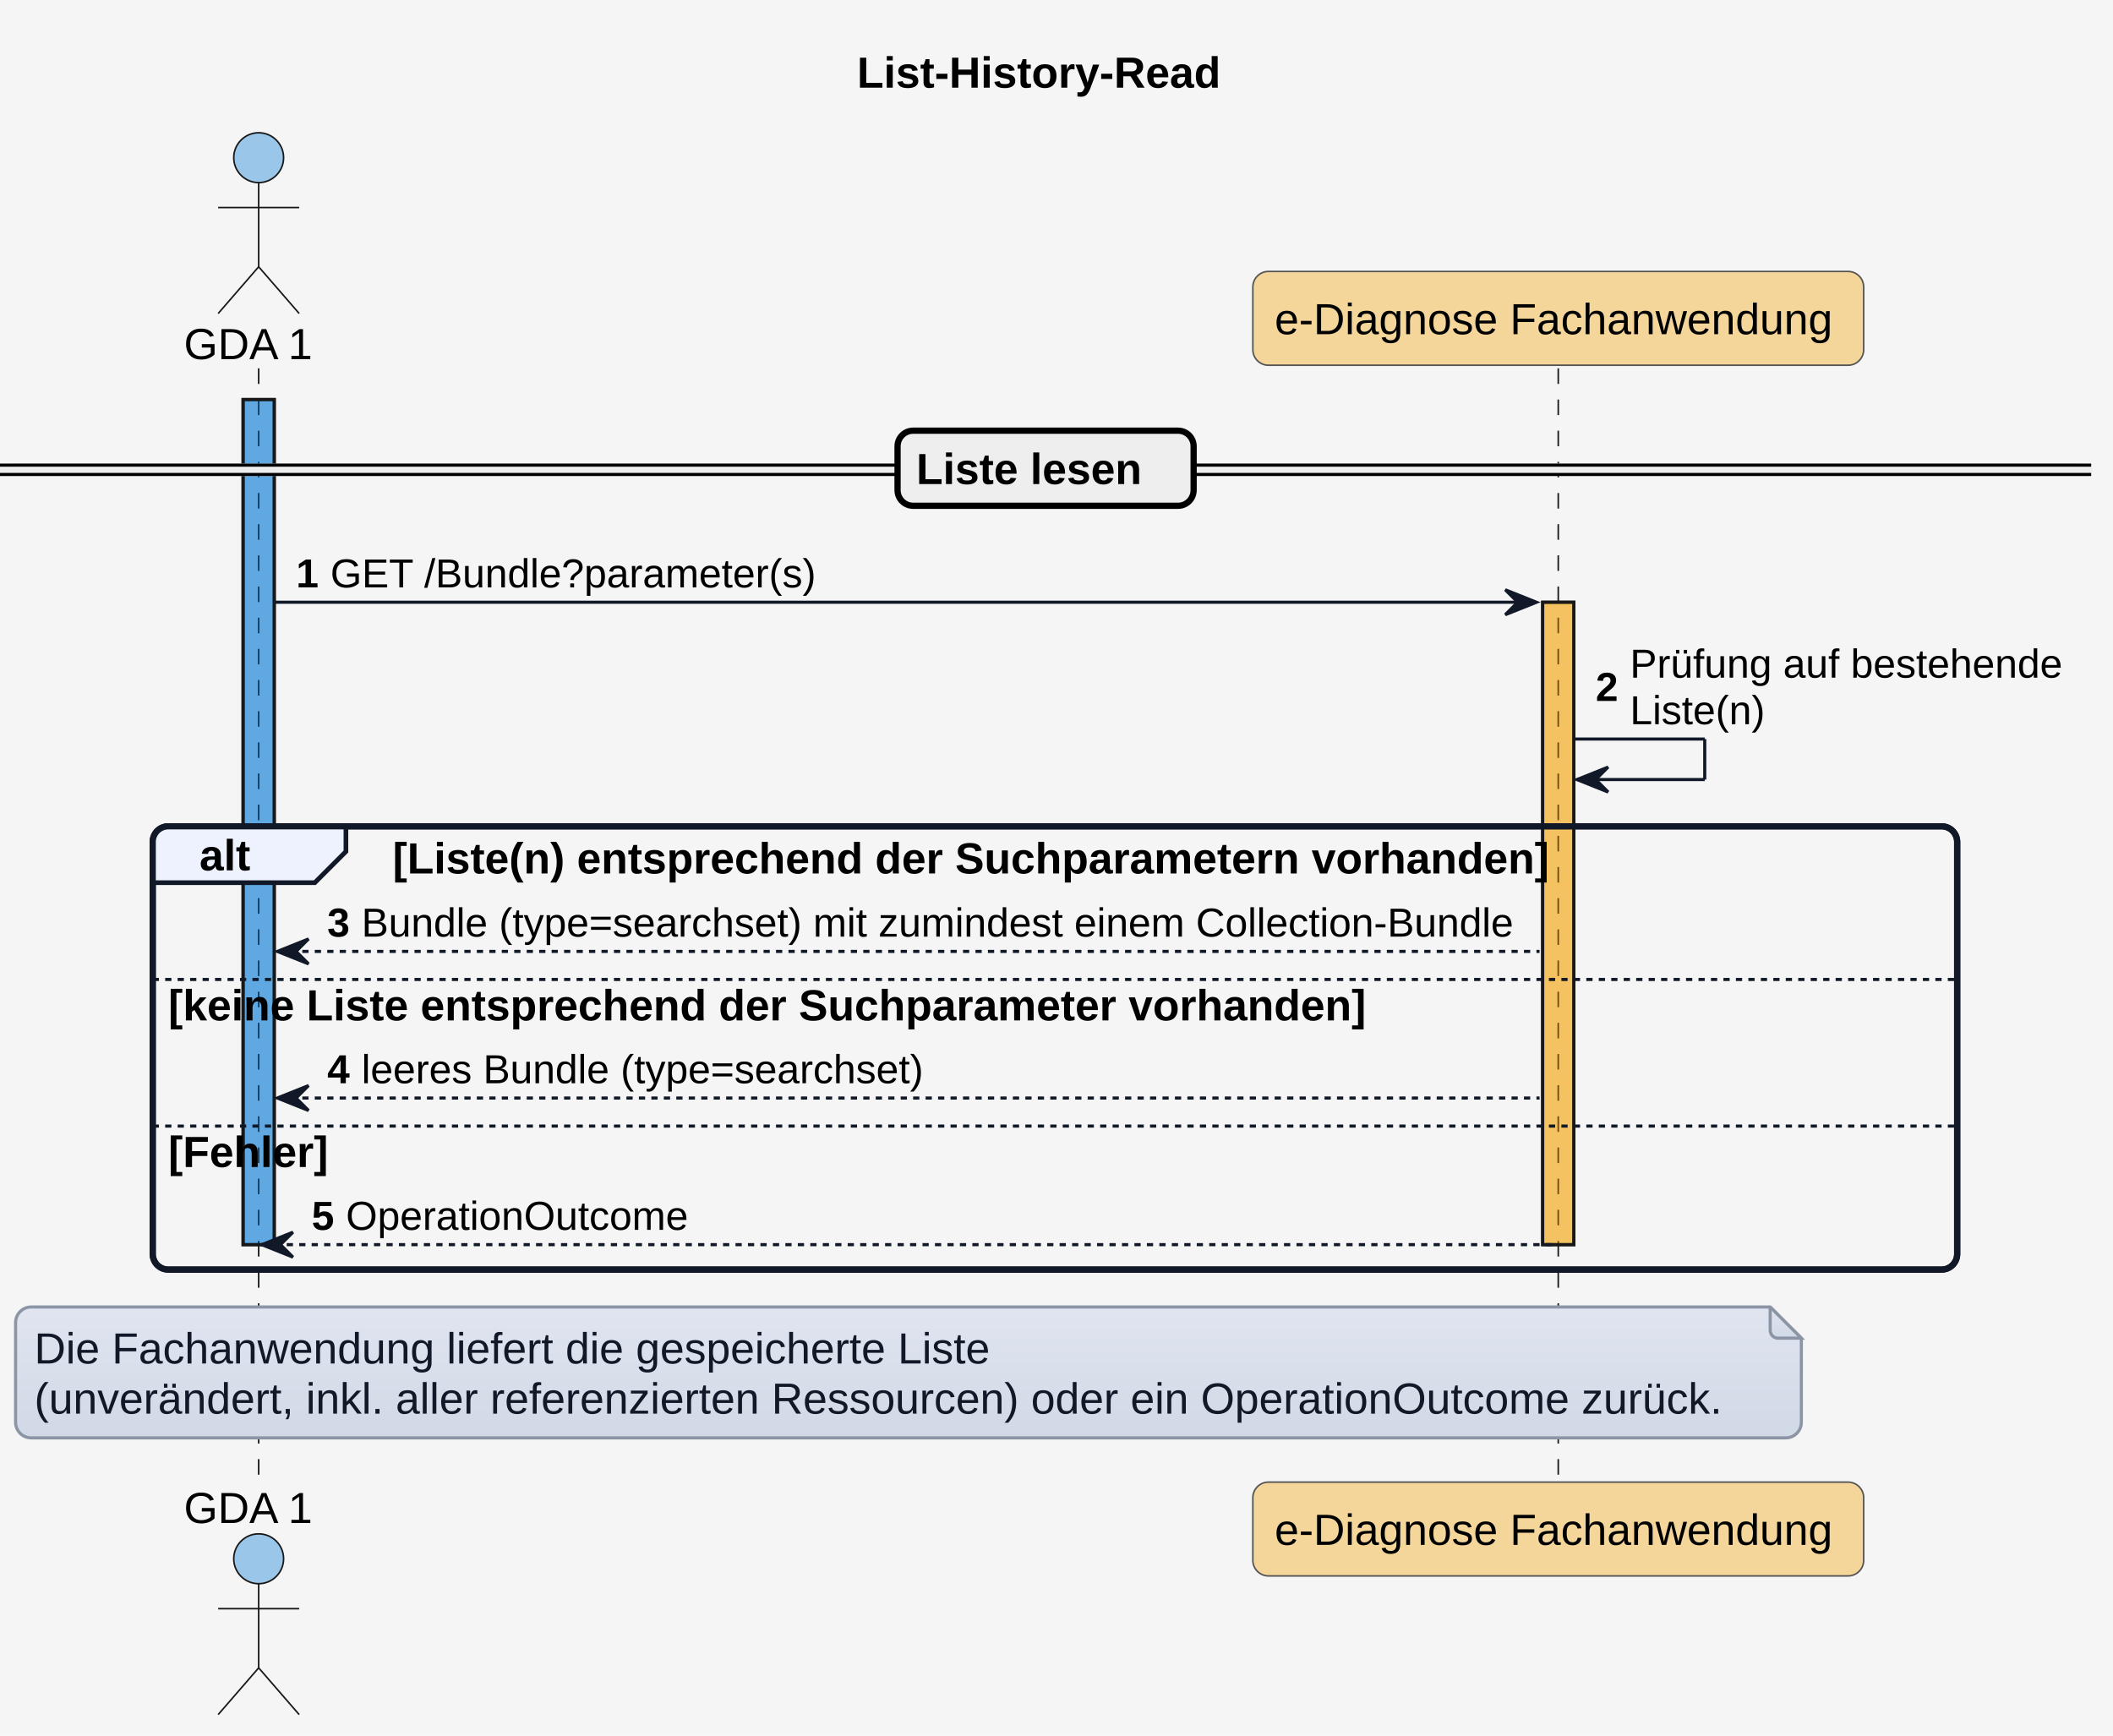
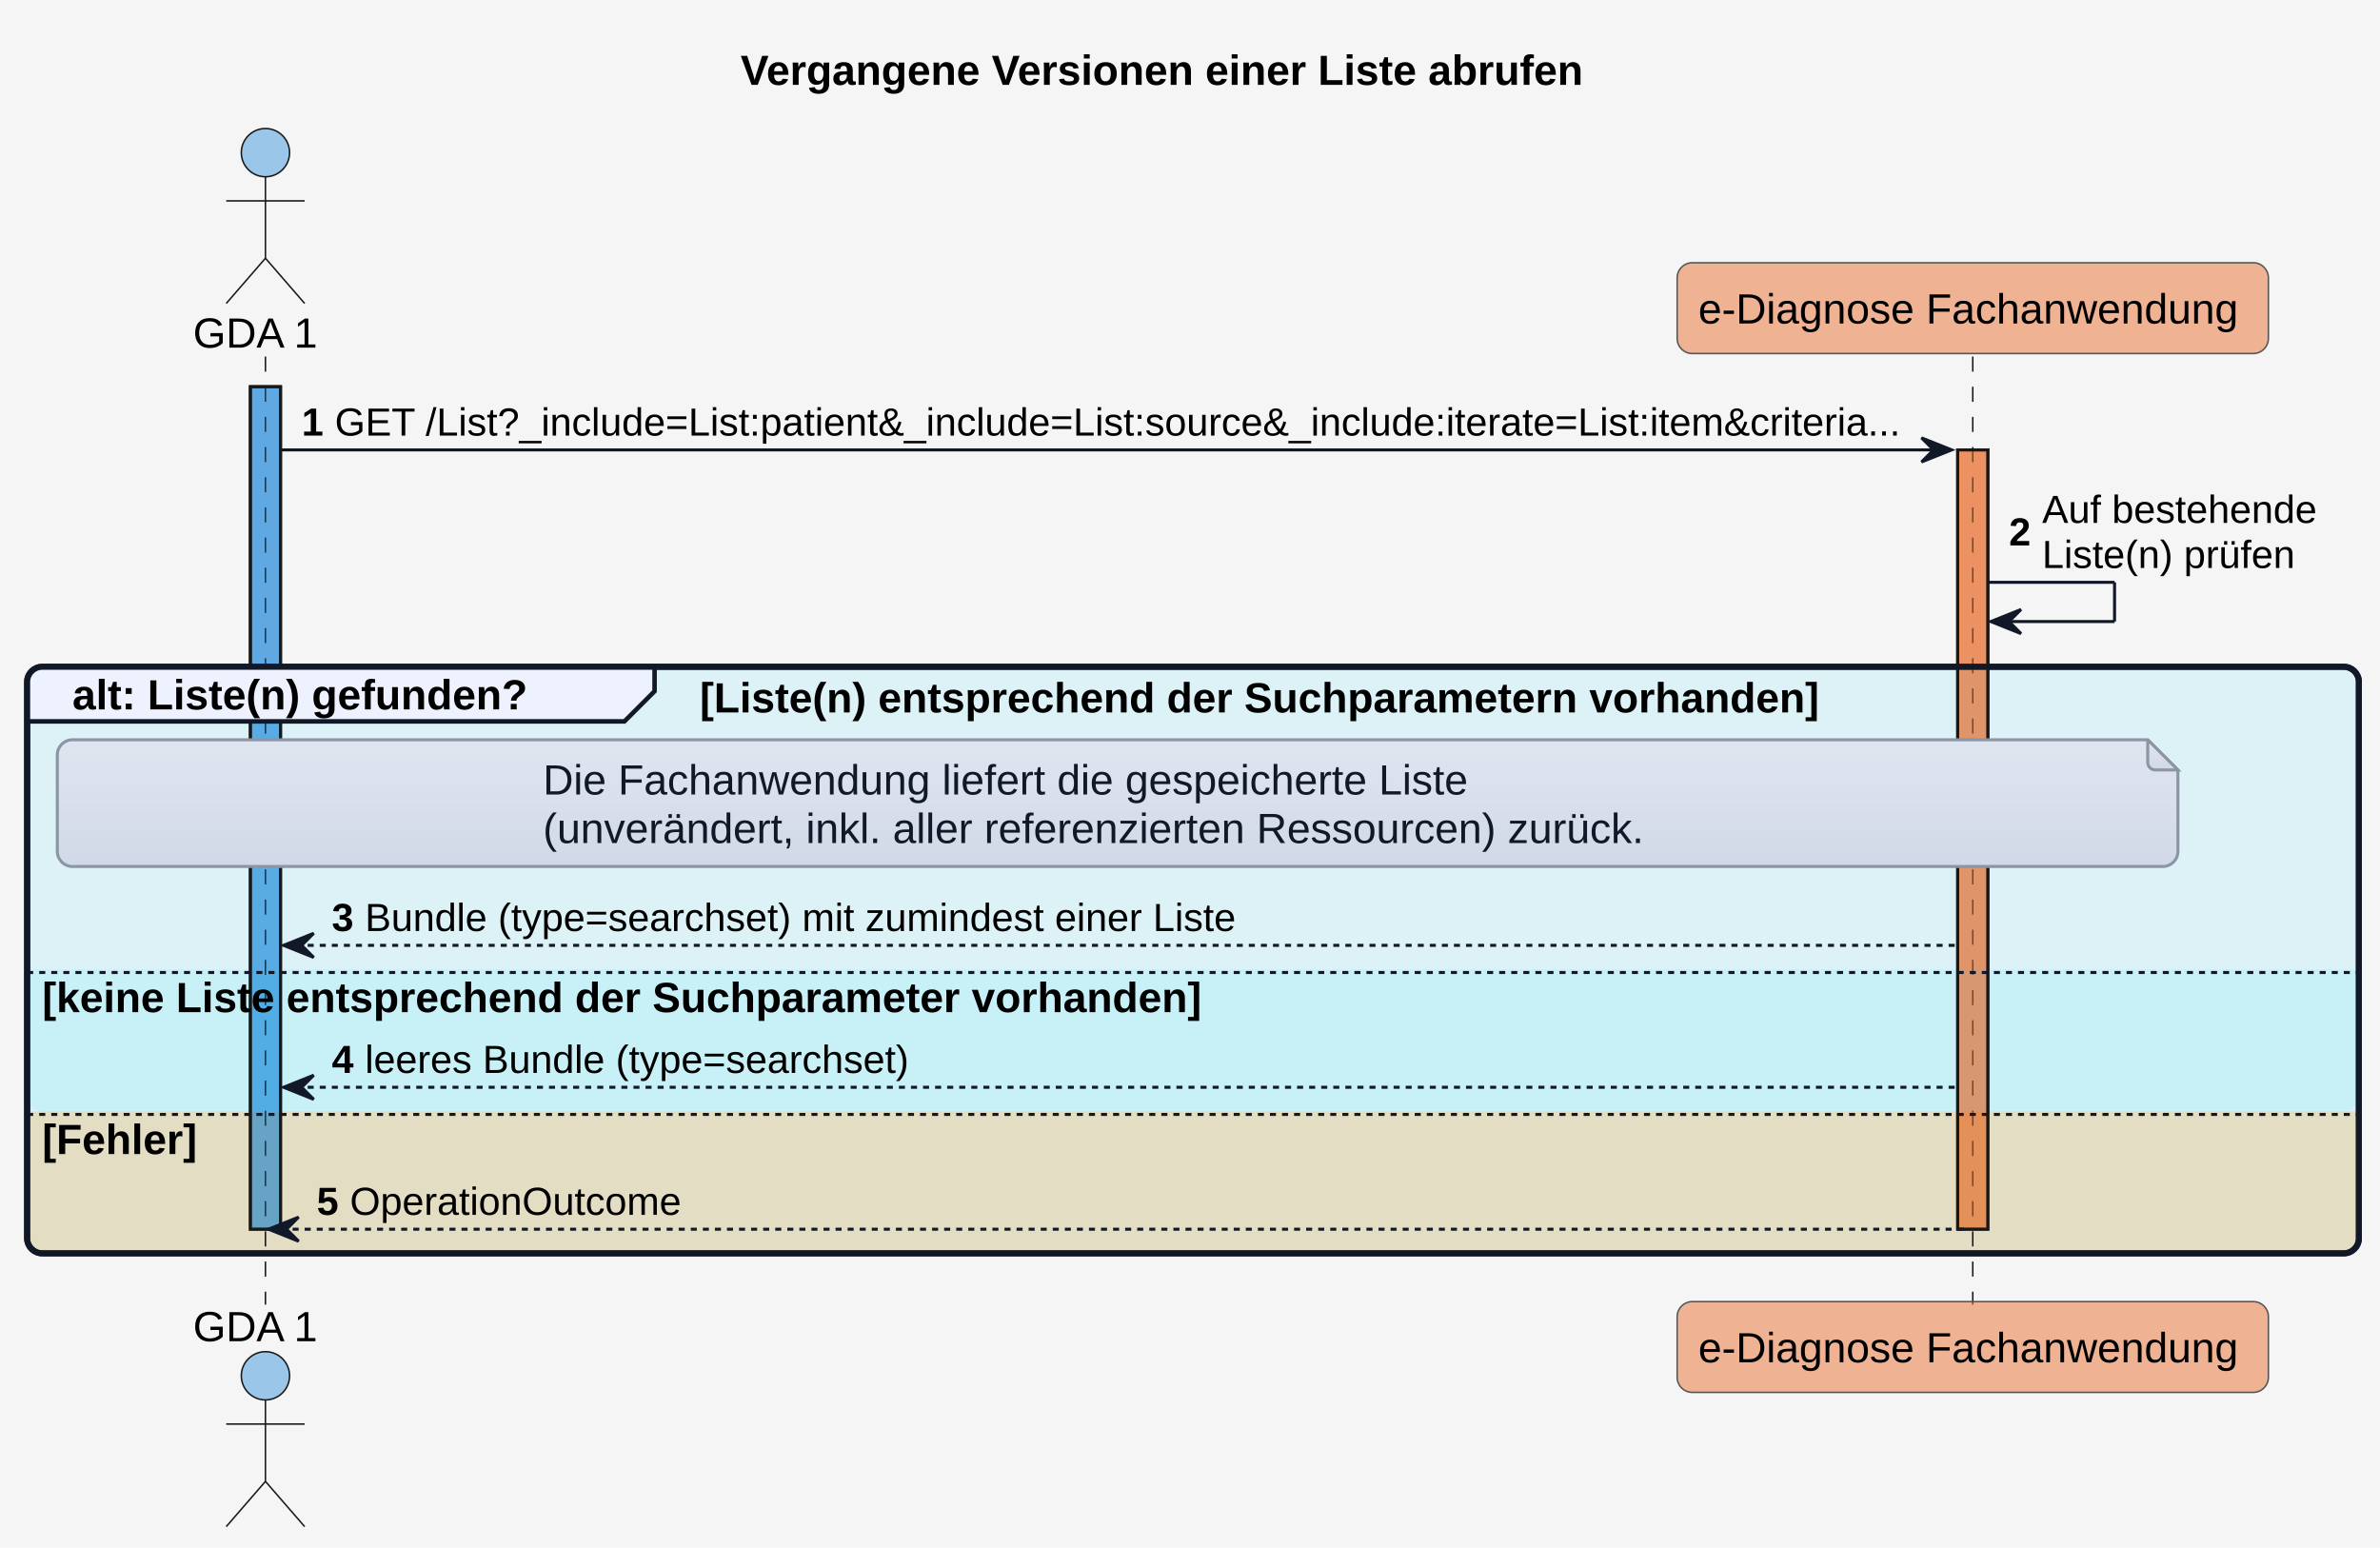
- <svg xmlns="http://www.w3.org/2000/svg" contentStyleType="text/css" height="557px" preserveAspectRatio="none" style="width:678px;height:557px;background:#F5F5F5;" version="1.1" viewBox="0 0 678 557" width="678px" zoomAndPan="magnify">
+ <svg xmlns="http://www.w3.org/2000/svg" contentStyleType="text/css" height="513px" preserveAspectRatio="none" style="width:789px;height:513px;background:#F5F5F5;" version="1.1" viewBox="0 0 789 513" width="789px" zoomAndPan="magnify">
  <defs>
-     <linearGradient id="gf6s9dz3hlotp0" x1="50%" x2="50%" y1="0%" y2="100%">
+     <linearGradient id="g1qqx6lg3rbfxt0" x1="50%" x2="50%" y1="0%" y2="100%">
      <stop offset="0%" stop-color="#E0E5F0" />
      <stop offset="100%" stop-color="#D1D9E6" />
    </linearGradient>
  </defs>
  <g>
-     <rect fill="#F5F5F5" height="557" style="stroke:none;stroke-width:1.0;" width="678" x="0" y="0" />
-     <text fill="#000000" font-family="Arial" font-size="14" font-weight="bold" lengthAdjust="spacing" textLength="120" x="275" y="28.132">List-History-Read</text>
-     <rect fill="#0078D4" fill-opacity="0.376" height="271.185" style="stroke:#181818;stroke-width:1.0;" width="10" x="78" y="128.197" />
-     <rect fill="#F5A403" fill-opacity="0.376" height="206.138" style="stroke:#181818;stroke-width:1.0;" width="10" x="495" y="193.245" />
-     <rect fill="none" height="142.241" rx="5" ry="5" style="stroke:#111827;stroke-width:2.0;" width="579" x="49" y="265.142" />
-     <line style="stroke:#181818;stroke-width:0.5;stroke-dasharray:5.0,5.0;" x1="83" x2="83" y1="118.197" y2="476.58" />
-     <line style="stroke:#181818;stroke-width:0.5;stroke-dasharray:5.0,5.0;" x1="500" x2="500" y1="118.197" y2="476.58" />
-     <text fill="#000000" font-family="Arial" font-size="14" lengthAdjust="spacing" textLength="42" x="59" y="115.231">GDA 1</text>
-     <ellipse cx="83" cy="50.599" fill="#0078D4" fill-opacity="0.376" rx="8" ry="8" style="stroke:#181818;stroke-width:0.5;" />
-     <path d="M83,58.599 L83,85.599 M70,66.599 L96,66.599 M83,85.599 L70,100.599 M83,85.599 L96,100.599 " fill="none" style="stroke:#181818;stroke-width:0.5;" />
-     <text fill="#000000" font-family="Arial" font-size="14" lengthAdjust="spacing" textLength="42" x="59" y="488.712">GDA 1</text>
-     <ellipse cx="83" cy="500.179" fill="#0078D4" fill-opacity="0.376" rx="8" ry="8" style="stroke:#181818;stroke-width:0.5;" />
-     <path d="M83,508.179 L83,535.179 M70,516.179 L96,516.179 M83,535.179 L70,550.179 M83,535.179 L96,550.179 " fill="none" style="stroke:#181818;stroke-width:0.5;" />
-     <rect fill="#F5A403" fill-opacity="0.376" height="30.099" rx="5" ry="5" style="stroke:#555555;stroke-width:0.5;" width="196" x="402" y="87.099" />
-     <text fill="#000000" font-family="Arial" font-size="14" lengthAdjust="spacing" textLength="182" x="409" y="107.231">e-Diagnose Fachanwendung</text>
-     <rect fill="#F5A403" fill-opacity="0.376" height="30.099" rx="5" ry="5" style="stroke:#555555;stroke-width:0.5;" width="196" x="402" y="475.58" />
-     <text fill="#000000" font-family="Arial" font-size="14" lengthAdjust="spacing" textLength="182" x="409" y="495.712">e-Diagnose Fachanwendung</text>
-     <rect fill="#0078D4" fill-opacity="0.376" height="271.185" style="stroke:#181818;stroke-width:1.0;" width="10" x="78" y="128.197" />
-     <rect fill="#F5A403" fill-opacity="0.376" height="206.138" style="stroke:#181818;stroke-width:1.0;" width="10" x="495" y="193.245" />
-     <rect fill="#EEEEEE" height="3" rx="5" ry="5" style="stroke:#EEEEEE;stroke-width:1.0;" width="671" x="0" y="149.247" />
-     <line style="stroke:#000000;stroke-width:1.0;" x1="0" x2="671" y1="149.247" y2="149.247" />
-     <line style="stroke:#000000;stroke-width:1.0;" x1="0" x2="671" y1="152.247" y2="152.247" />
-     <rect fill="#EEEEEE" height="24.099" rx="5" ry="5" style="stroke:#000000;stroke-width:2.0;" width="95" x="288" y="138.197" />
-     <text fill="#000000" font-family="Arial" font-size="14" font-weight="bold" lengthAdjust="spacing" textLength="77" x="294" y="155.329">Liste lesen</text>
-     <polygon fill="#111827" points="483,189.245,493,193.245,483,197.245,487,193.245" style="stroke:#111827;stroke-width:1.0;" />
-     <line style="stroke:#111827;stroke-width:1.0;" x1="88" x2="489" y1="193.245" y2="193.245" />
-     <text fill="#000000" font-family="Arial" font-size="13" font-weight="bold" lengthAdjust="spacing" textLength="7" x="95" y="188.49">1</text>
-     <text fill="#000000" font-family="Arial" font-size="13" lengthAdjust="spacing" textLength="154" x="106" y="188.49">GET /Bundle?parameter(s)</text>
-     <line style="stroke:#111827;stroke-width:1.0;" x1="505" x2="547" y1="237.142" y2="237.142" />
-     <line style="stroke:#111827;stroke-width:1.0;" x1="547" x2="547" y1="237.142" y2="250.142" />
-     <line style="stroke:#111827;stroke-width:1.0;" x1="506" x2="547" y1="250.142" y2="250.142" />
-     <polygon fill="#111827" points="516,246.142,506,250.142,516,254.142,512,250.142" style="stroke:#111827;stroke-width:1.0;" />
-     <text fill="#000000" font-family="Arial" font-size="13" font-weight="bold" lengthAdjust="spacing" textLength="7" x="512" y="224.913">2</text>
-     <text fill="#000000" font-family="Arial" font-size="13" lengthAdjust="spacing" textLength="136" x="523" y="217.439">Prüfung auf bestehende</text>
-     <text fill="#000000" font-family="Arial" font-size="13" lengthAdjust="spacing" textLength="43" x="523" y="232.387">Liste(n)</text>
-     <path d="M54,265.142 L111,265.142 L111,273.241 L101,283.241 L49,283.241 L49,270.142 A5,5 0 0 1 54,265.142 " fill="#EEF2FF" style="stroke:#111827;stroke-width:1.5;" />
-     <rect fill="none" height="142.241" rx="5" ry="5" style="stroke:#111827;stroke-width:2.0;" width="579" x="49" y="265.142" />
-     <text fill="#000000" font-family="Arial" font-size="14" font-weight="bold" lengthAdjust="spacing" textLength="17" x="64" y="279.274">alt</text>
-     <text fill="#000000" font-family="Arial" font-size="14" font-weight="bold" lengthAdjust="spacing" textLength="395" x="126" y="280.274">[Liste(n) entsprechend der Suchparametern vorhanden]</text>
-     <polygon fill="#111827" points="99,301.288,89,305.288,99,309.288,95,305.288" style="stroke:#111827;stroke-width:1.0;" />
-     <line style="stroke:#111827;stroke-width:1.0;stroke-dasharray:2.0,2.0;" x1="93" x2="494" y1="305.288" y2="305.288" />
-     <text fill="#000000" font-family="Arial" font-size="13" font-weight="bold" lengthAdjust="spacing" textLength="7" x="105" y="300.533">3</text>
-     <text fill="#000000" font-family="Arial" font-size="13" lengthAdjust="spacing" textLength="372" x="116" y="300.533">Bundle (type=searchset) mit zumindest einem Collection-Bundle</text>
-     <line style="stroke:#111827;stroke-width:1.0;stroke-dasharray:2.0,2.0;" x1="49" x2="628" y1="314.288" y2="314.288" />
-     <text fill="#000000" font-family="Arial" font-size="14" font-weight="bold" lengthAdjust="spacing" textLength="410" x="54" y="327.42">[keine Liste entsprechend der Suchparameter vorhanden]</text>
-     <polygon fill="#111827" points="99,348.335,89,352.335,99,356.335,95,352.335" style="stroke:#111827;stroke-width:1.0;" />
-     <line style="stroke:#111827;stroke-width:1.0;stroke-dasharray:2.0,2.0;" x1="93" x2="494" y1="352.335" y2="352.335" />
-     <text fill="#000000" font-family="Arial" font-size="13" font-weight="bold" lengthAdjust="spacing" textLength="7" x="105" y="347.581">4</text>
-     <text fill="#000000" font-family="Arial" font-size="13" lengthAdjust="spacing" textLength="181" x="116" y="347.581">leeres Bundle (type=searchset)</text>
-     <line style="stroke:#111827;stroke-width:1.0;stroke-dasharray:2.0,2.0;" x1="49" x2="628" y1="361.335" y2="361.335" />
-     <text fill="#000000" font-family="Arial" font-size="14" font-weight="bold" lengthAdjust="spacing" textLength="56" x="54" y="374.467">[Fehler]</text>
-     <polygon fill="#111827" points="94,395.383,84,399.383,94,403.383,90,399.383" style="stroke:#111827;stroke-width:1.0;" />
-     <line style="stroke:#111827;stroke-width:1.0;stroke-dasharray:2.0,2.0;" x1="88" x2="499" y1="399.383" y2="399.383" />
-     <text fill="#000000" font-family="Arial" font-size="13" font-weight="bold" lengthAdjust="spacing" textLength="7" x="100" y="394.628">5</text>
-     <text fill="#000000" font-family="Arial" font-size="13" lengthAdjust="spacing" textLength="109" x="111" y="394.628">OperationOutcome</text>
-     <path d="M5,424.383 L5,456.383 A5,5 0 0 0 10,461.383 L573,461.383 A5,5 0 0 0 578,456.383 L578,429.383 L568,419.383 L10,419.383 A5,5 0 0 0 5,424.383 " fill="url(#gf6s9dz3hlotp0)" style="stroke:#8B95A5;stroke-width:1.0;" />
-     <path d="M568,419.383 L568,426.883 A2.5,2.5 0 0 0 570.5,429.383 L578,429.383 L568,419.383 " fill="url(#gf6s9dz3hlotp0)" style="stroke:#8B95A5;stroke-width:1.0;" />
-     <text fill="#111827" font-family="Arial" font-size="14" lengthAdjust="spacing" textLength="312" x="11" y="437.515">Die Fachanwendung liefert die gespeicherte Liste</text>
-     <text fill="#111827" font-family="Arial" font-size="14" lengthAdjust="spacing" textLength="552" x="11" y="453.613">(unverändert, inkl. aller referenzierten Ressourcen) oder ein OperationOutcome zurück.</text>
+     <rect fill="#F5F5F5" height="513" style="stroke:none;stroke-width:1.0;" width="789" x="0" y="0" />
+     <text fill="#000000" font-family="Arial" font-size="14" font-weight="bold" lengthAdjust="spacing" textLength="300" x="245.5" y="28.132">Vergangene Versionen einer Liste abrufen</text>
+     <rect fill="#0078D4" fill-opacity="0.376" height="279.284" style="stroke:#181818;stroke-width:1.0;" width="10" x="83" y="128.197" />
+     <rect fill="#E97132" fill-opacity="0.502" height="258.335" style="stroke:#181818;stroke-width:1.0;" width="10" x="649" y="149.146" />
+     <rect fill="#50E6FF" fill-opacity="0.145" height="194.438" rx="5" ry="5" style="stroke:#111827;stroke-width:2.0;" width="773" x="9" y="221.043" />
+     <path d="M9,321.387 L782,321.387 L782,363.434 A5,5 0 0 1 777,368.434 L14,368.434 A5,5 0 0 1 9,363.434 L9,321.387 " fill="#50E6FF" fill-opacity="0.145" style="stroke:none;stroke-width:1.0;" />
+     <path d="M9,368.434 L782,368.434 L782,410.481 A5,5 0 0 1 777,415.481 L14,415.481 A5,5 0 0 1 9,410.481 L9,368.434 " fill="#FF8C00" fill-opacity="0.208" style="stroke:none;stroke-width:1.0;" />
+     <line style="stroke:#181818;stroke-width:0.5;stroke-dasharray:5.0,5.0;" x1="88" x2="88" y1="118.197" y2="432.481" />
+     <line style="stroke:#181818;stroke-width:0.5;stroke-dasharray:5.0,5.0;" x1="654" x2="654" y1="118.197" y2="432.481" />
+     <text fill="#000000" font-family="Arial" font-size="14" lengthAdjust="spacing" textLength="42" x="64" y="115.231">GDA 1</text>
+     <ellipse cx="88" cy="50.599" fill="#0078D4" fill-opacity="0.376" rx="8" ry="8" style="stroke:#181818;stroke-width:0.5;" />
+     <path d="M88,58.599 L88,85.599 M75,66.599 L101,66.599 M88,85.599 L75,100.599 M88,85.599 L101,100.599 " fill="none" style="stroke:#181818;stroke-width:0.5;" />
+     <text fill="#000000" font-family="Arial" font-size="14" lengthAdjust="spacing" textLength="42" x="64" y="444.613">GDA 1</text>
+     <ellipse cx="88" cy="456.08" fill="#0078D4" fill-opacity="0.376" rx="8" ry="8" style="stroke:#181818;stroke-width:0.5;" />
+     <path d="M88,464.08 L88,491.08 M75,472.08 L101,472.08 M88,491.08 L75,506.08 M88,491.08 L101,506.08 " fill="none" style="stroke:#181818;stroke-width:0.5;" />
+     <rect fill="#E97132" fill-opacity="0.502" height="30.099" rx="5" ry="5" style="stroke:#555555;stroke-width:0.5;" width="196" x="556" y="87.099" />
+     <text fill="#000000" font-family="Arial" font-size="14" lengthAdjust="spacing" textLength="182" x="563" y="107.231">e-Diagnose Fachanwendung</text>
+     <rect fill="#E97132" fill-opacity="0.502" height="30.099" rx="5" ry="5" style="stroke:#555555;stroke-width:0.5;" width="196" x="556" y="431.481" />
+     <text fill="#000000" font-family="Arial" font-size="14" lengthAdjust="spacing" textLength="182" x="563" y="451.613">e-Diagnose Fachanwendung</text>
+     <rect fill="#0078D4" fill-opacity="0.376" height="279.284" style="stroke:#181818;stroke-width:1.0;" width="10" x="83" y="128.197" />
+     <rect fill="#E97132" fill-opacity="0.502" height="258.335" style="stroke:#181818;stroke-width:1.0;" width="10" x="649" y="149.146" />
+     <polygon fill="#111827" points="637,145.146,647,149.146,637,153.146,641,149.146" style="stroke:#111827;stroke-width:1.0;" />
+     <line style="stroke:#111827;stroke-width:1.0;" x1="93" x2="643" y1="149.146" y2="149.146" />
+     <text fill="#000000" font-family="Arial" font-size="13" font-weight="bold" lengthAdjust="spacing" textLength="7" x="100" y="144.391">1</text>
+     <text fill="#000000" font-family="Arial" font-size="13" lengthAdjust="spacing" textLength="526" x="111" y="144.391">GET /List?_include=List:patient&amp;_include=List:source&amp;_include:iterate=List:item&amp;criteria...</text>
+     <line style="stroke:#111827;stroke-width:1.0;" x1="659" x2="701" y1="193.043" y2="193.043" />
+     <line style="stroke:#111827;stroke-width:1.0;" x1="701" x2="701" y1="193.043" y2="206.043" />
+     <line style="stroke:#111827;stroke-width:1.0;" x1="660" x2="701" y1="206.043" y2="206.043" />
+     <polygon fill="#111827" points="670,202.043,660,206.043,670,210.043,666,206.043" style="stroke:#111827;stroke-width:1.0;" />
+     <text fill="#000000" font-family="Arial" font-size="13" font-weight="bold" lengthAdjust="spacing" textLength="7" x="666" y="180.814">2</text>
+     <text fill="#000000" font-family="Arial" font-size="13" lengthAdjust="spacing" textLength="90" x="677" y="173.34">Auf bestehende</text>
+     <text fill="#000000" font-family="Arial" font-size="13" lengthAdjust="spacing" textLength="82" x="677" y="188.289">Liste(n) prüfen</text>
+     <path d="M14,221.043 L217,221.043 L217,229.142 L207,239.142 L9,239.142 L9,226.043 A5,5 0 0 1 14,221.043 " fill="#EEF2FF" style="stroke:#111827;stroke-width:1.5;" />
+     <rect fill="none" height="194.438" rx="5" ry="5" style="stroke:#111827;stroke-width:2.0;" width="773" x="9" y="221.043" />
+     <text fill="#000000" font-family="Arial" font-size="14" font-weight="bold" lengthAdjust="spacing" textLength="159" x="24" y="235.175">alt: Liste(n) gefunden?</text>
+     <text fill="#000000" font-family="Arial" font-size="14" font-weight="bold" lengthAdjust="spacing" textLength="395" x="232" y="236.175">[Liste(n) entsprechend der Suchparametern vorhanden]</text>
+     <path d="M19,250.241 L19,282.241 A5,5 0 0 0 24,287.241 L717,287.241 A5,5 0 0 0 722,282.241 L722,255.241 L712,245.241 L24,245.241 A5,5 0 0 0 19,250.241 " fill="url(#g1qqx6lg3rbfxt0)" style="stroke:#8B95A5;stroke-width:1.0;" />
+     <path d="M712,245.241 L712,252.741 A2.5,2.5 0 0 0 714.5,255.241 L722,255.241 L712,245.241 " fill="url(#g1qqx6lg3rbfxt0)" style="stroke:#8B95A5;stroke-width:1.0;" />
+     <text fill="#111827" font-family="Arial" font-size="14" lengthAdjust="spacing" textLength="312" x="180" y="263.373">Die Fachanwendung liefert die gespeicherte Liste</text>
+     <text fill="#111827" font-family="Arial" font-size="14" lengthAdjust="spacing" textLength="372" x="180" y="279.471">(unverändert, inkl. aller referenzierten Ressourcen) zurück.</text>
+     <polygon fill="#111827" points="104,309.387,94,313.387,104,317.387,100,313.387" style="stroke:#111827;stroke-width:1.0;" />
+     <line style="stroke:#111827;stroke-width:1.0;stroke-dasharray:2.0,2.0;" x1="98" x2="648" y1="313.387" y2="313.387" />
+     <text fill="#000000" font-family="Arial" font-size="13" font-weight="bold" lengthAdjust="spacing" textLength="7" x="110" y="308.632">3</text>
+     <text fill="#000000" font-family="Arial" font-size="13" lengthAdjust="spacing" textLength="292" x="121" y="308.632">Bundle (type=searchset) mit zumindest einer Liste</text>
+     <line style="stroke:#111827;stroke-width:1.0;stroke-dasharray:2.0,2.0;" x1="9" x2="782" y1="322.387" y2="322.387" />
+     <text fill="#000000" font-family="Arial" font-size="14" font-weight="bold" lengthAdjust="spacing" textLength="410" x="14" y="335.519">[keine Liste entsprechend der Suchparameter vorhanden]</text>
+     <polygon fill="#111827" points="104,356.434,94,360.434,104,364.434,100,360.434" style="stroke:#111827;stroke-width:1.0;" />
+     <line style="stroke:#111827;stroke-width:1.0;stroke-dasharray:2.0,2.0;" x1="98" x2="648" y1="360.434" y2="360.434" />
+     <text fill="#000000" font-family="Arial" font-size="13" font-weight="bold" lengthAdjust="spacing" textLength="7" x="110" y="355.679">4</text>
+     <text fill="#000000" font-family="Arial" font-size="13" lengthAdjust="spacing" textLength="181" x="121" y="355.679">leeres Bundle (type=searchset)</text>
+     <line style="stroke:#111827;stroke-width:1.0;stroke-dasharray:2.0,2.0;" x1="9" x2="782" y1="369.434" y2="369.434" />
+     <text fill="#000000" font-family="Arial" font-size="14" font-weight="bold" lengthAdjust="spacing" textLength="56" x="14" y="382.566">[Fehler]</text>
+     <polygon fill="#111827" points="99,403.481,89,407.481,99,411.481,95,407.481" style="stroke:#111827;stroke-width:1.0;" />
+     <line style="stroke:#111827;stroke-width:1.0;stroke-dasharray:2.0,2.0;" x1="93" x2="653" y1="407.481" y2="407.481" />
+     <text fill="#000000" font-family="Arial" font-size="13" font-weight="bold" lengthAdjust="spacing" textLength="7" x="105" y="402.727">5</text>
+     <text fill="#000000" font-family="Arial" font-size="13" lengthAdjust="spacing" textLength="109" x="116" y="402.727">OperationOutcome</text>
  </g>
</svg>
